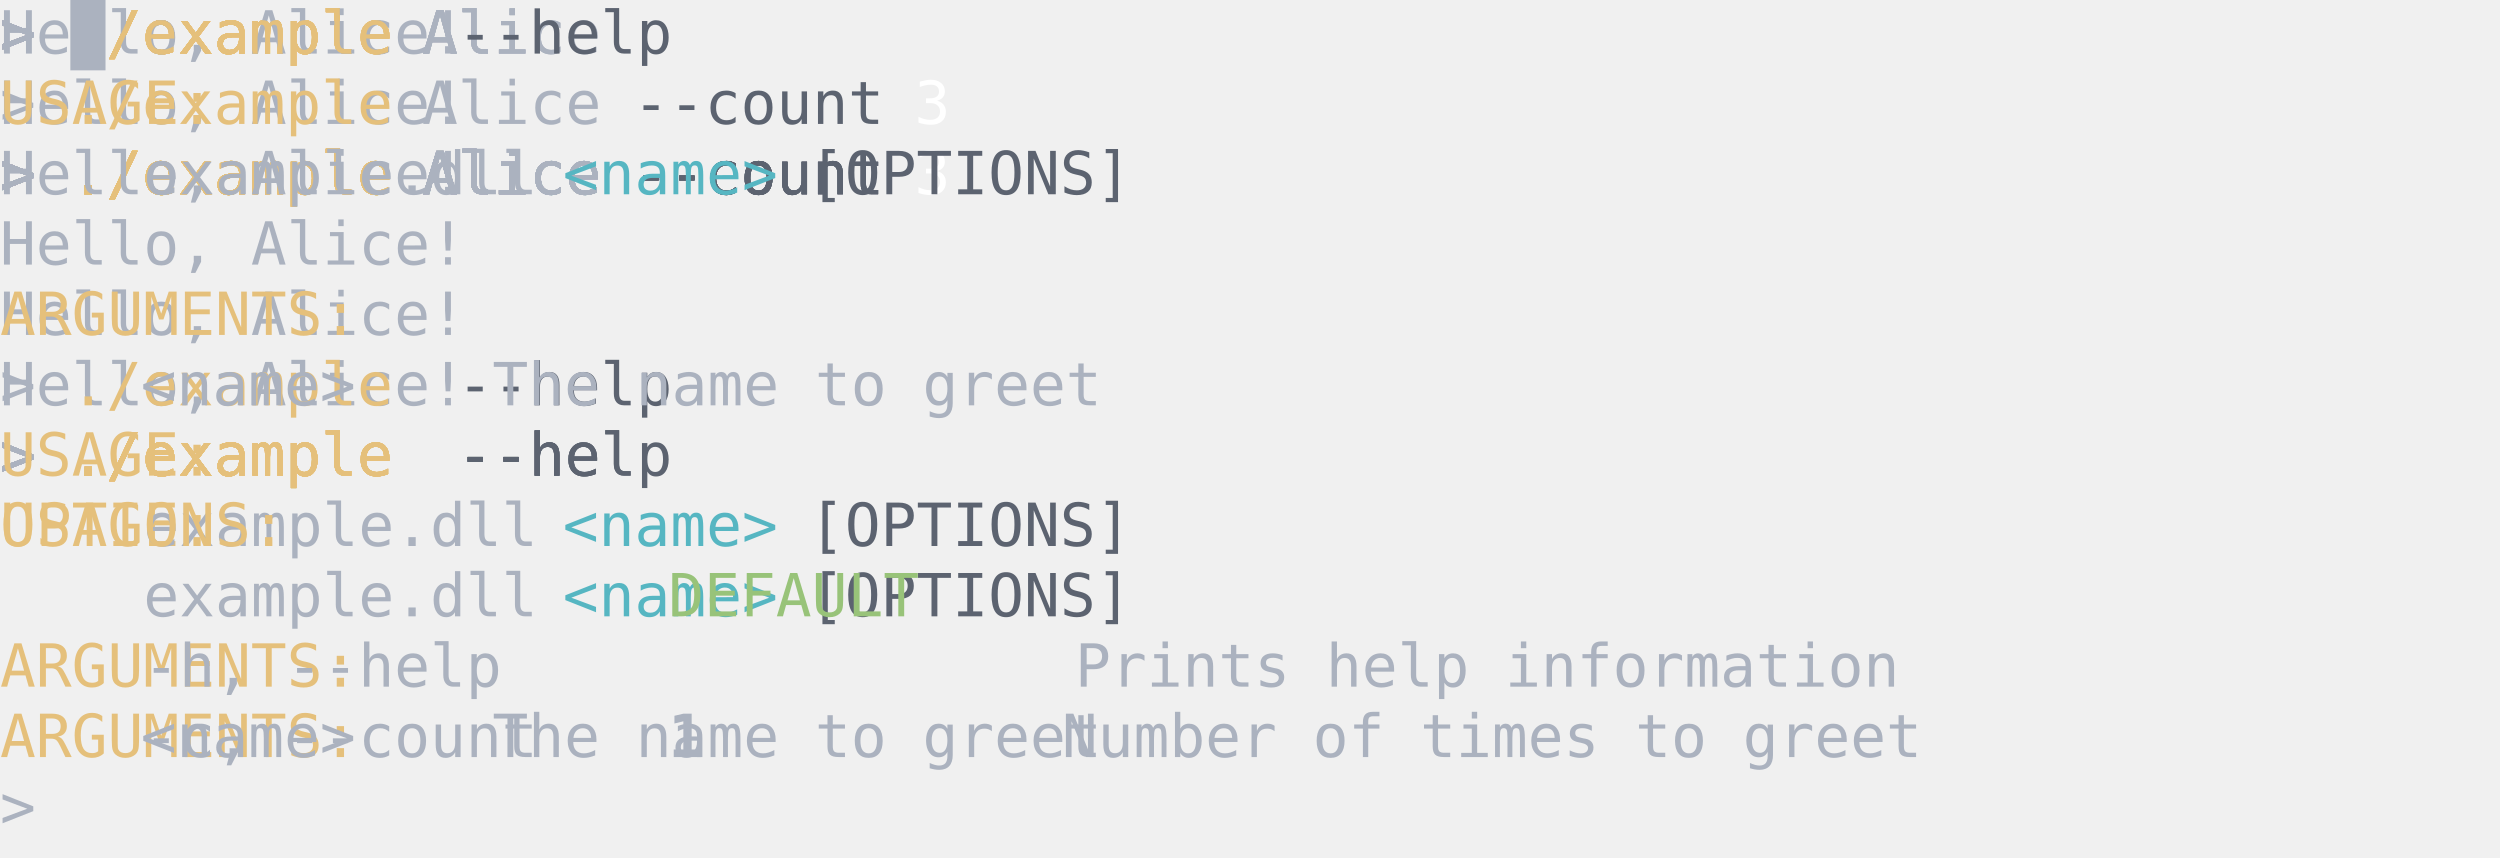
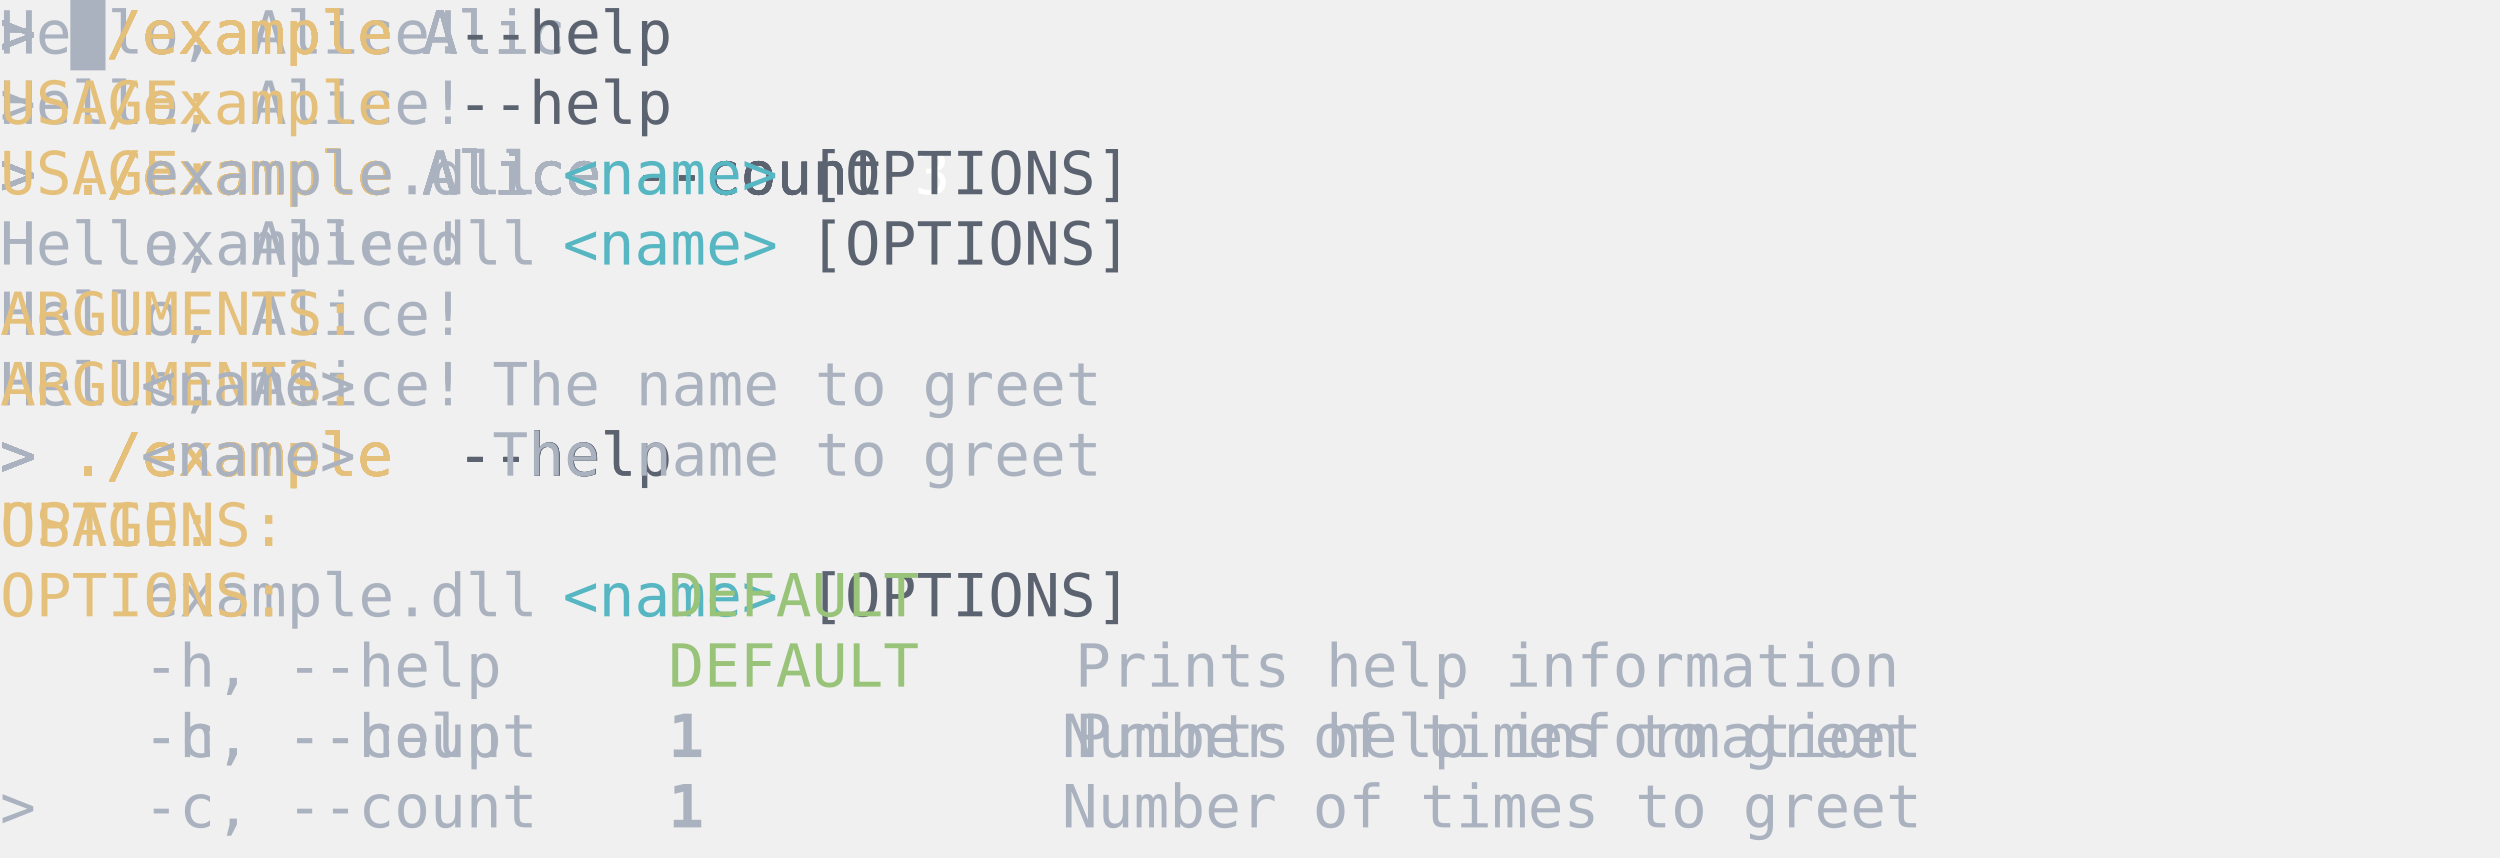
<svg xmlns="http://www.w3.org/2000/svg" viewBox="0 0 924 317">
  <style>text{white-space:pre;font-family:monospace;font-size:22px;letter-spacing:0;word-spacing:0;text-rendering:geometricPrecision;font-variant-ligatures:none}.fg{fill:#abb2bf}.k{fill:#282c34}.r{fill:#e06c75}.g{fill:#98c379}.y{fill:#e5c07b}.b{fill:#61afef}.m{fill:#c678dd}.c{fill:#56b6c2}.w{fill:#abb2bf}.K{fill:#5c6370}.R{fill:#e06c75}.G{fill:#98c379}.Y{fill:#e5c07b}.B{fill:#61afef}.M{fill:#c678dd}.C{fill:#56b6c2}.W{fill:#fff}.bold{font-weight:bold}.italic{font-style:italic}.underline{text-decoration:underline}.cursor-block{fill:#abb2bf}</style>
  <defs>
    <clipPath id="terminal-clip">
      <rect width="924" height="317" />
    </clipPath>
+     <pattern id="shade-light" width="4" height="4" patternUnits="userSpaceOnUse">
+       <rect width="1" height="1" fill="#abb2bf" />
+     </pattern>
+     <pattern id="shade-medium" width="2" height="2" patternUnits="userSpaceOnUse">
+       <rect width="1" height="1" fill="#abb2bf" />
+       <rect x="1" y="1" width="1" height="1" fill="#abb2bf" />
+     </pattern>
+     <pattern id="shade-dark" width="2" height="2" patternUnits="userSpaceOnUse">
+       <rect width="2" height="2" fill="#abb2bf" />
+       <rect x="1" y="1" width="1" height="1" fill="#282c34" />
+     </pattern>
  </defs>
  <g transform="translate(0,0)" clip-path="url(#terminal-clip)">
    <g xml:space="preserve">
      <g>
-         <animate attributeName="visibility" values="visible;hidden;hidden" keyTimes="0.000;0.005;1.000" dur="10.117s" calcMode="discrete" repeatCount="indefinite" />
+         <animate attributeName="visibility" values="visible;hidden;hidden" keyTimes="0.000;0.005;1.000" dur="10.023s" calcMode="discrete" repeatCount="indefinite" />
        <text x="0" y="19.8" textLength="13" class="fg">&gt;</text>
      </g>
      <g>
-         <animate attributeName="visibility" values="hidden;visible;hidden;hidden" keyTimes="0.000;0.005;0.011;1.000" dur="10.117s" calcMode="discrete" repeatCount="indefinite" />
+         <animate attributeName="visibility" values="hidden;visible;hidden;hidden" keyTimes="0.000;0.005;0.011;1.000" dur="10.023s" calcMode="discrete" repeatCount="indefinite" />
        <text x="0" y="19.8" textLength="26" class="R">&gt; </text>
        <text x="26" y="19.8" textLength="13" class="w">.</text>
      </g>
      <g>
-         <animate attributeName="visibility" values="hidden;visible;hidden;hidden" keyTimes="0.000;0.011;0.017;1.000" dur="10.117s" calcMode="discrete" repeatCount="indefinite" />
+         <animate attributeName="visibility" values="hidden;visible;hidden;hidden" keyTimes="0.000;0.011;0.016;1.000" dur="10.023s" calcMode="discrete" repeatCount="indefinite" />
        <text x="0" y="19.8" textLength="26" class="fg">&gt; </text>
        <text x="26" y="19.8" textLength="26" class="Y">./</text>
      </g>
      <g>
-         <animate attributeName="visibility" values="hidden;visible;hidden;hidden" keyTimes="0.000;0.017;0.023;1.000" dur="10.117s" calcMode="discrete" repeatCount="indefinite" />
+         <animate attributeName="visibility" values="hidden;visible;hidden;hidden" keyTimes="0.000;0.016;0.023;1.000" dur="10.023s" calcMode="discrete" repeatCount="indefinite" />
        <text x="0" y="19.8" textLength="26" class="fg">&gt; </text>
        <text x="26" y="19.8" textLength="39" class="Y">./e</text>
      </g>
      <g>
-         <animate attributeName="visibility" values="hidden;visible;hidden;hidden" keyTimes="0.000;0.023;0.030;1.000" dur="10.117s" calcMode="discrete" repeatCount="indefinite" />
+         <animate attributeName="visibility" values="hidden;visible;hidden;hidden" keyTimes="0.000;0.023;0.029;1.000" dur="10.023s" calcMode="discrete" repeatCount="indefinite" />
        <text x="0" y="19.8" textLength="26" class="fg">&gt; </text>
        <text x="26" y="19.8" textLength="52" class="Y">./ex</text>
      </g>
      <g>
-         <animate attributeName="visibility" values="hidden;visible;hidden;hidden" keyTimes="0.000;0.030;0.036;1.000" dur="10.117s" calcMode="discrete" repeatCount="indefinite" />
+         <animate attributeName="visibility" values="hidden;visible;hidden;hidden" keyTimes="0.000;0.029;0.038;1.000" dur="10.023s" calcMode="discrete" repeatCount="indefinite" />
        <text x="0" y="19.8" textLength="26" class="fg">&gt; </text>
        <text x="26" y="19.8" textLength="65" class="Y">./exa</text>
      </g>
      <g>
-         <animate attributeName="visibility" values="hidden;visible;hidden;hidden" keyTimes="0.000;0.036;0.043;1.000" dur="10.117s" calcMode="discrete" repeatCount="indefinite" />
+         <animate attributeName="visibility" values="hidden;visible;hidden;hidden" keyTimes="0.000;0.038;0.043;1.000" dur="10.023s" calcMode="discrete" repeatCount="indefinite" />
        <text x="0" y="19.8" textLength="26" class="fg">&gt; </text>
        <text x="26" y="19.8" textLength="78" class="Y">./exam</text>
      </g>
      <g>
-         <animate attributeName="visibility" values="hidden;visible;hidden;hidden" keyTimes="0.000;0.043;0.050;1.000" dur="10.117s" calcMode="discrete" repeatCount="indefinite" />
+         <animate attributeName="visibility" values="hidden;visible;hidden;hidden" keyTimes="0.000;0.043;0.050;1.000" dur="10.023s" calcMode="discrete" repeatCount="indefinite" />
        <text x="0" y="19.8" textLength="26" class="fg">&gt; </text>
        <text x="26" y="19.8" textLength="91" class="Y">./examp</text>
      </g>
      <g>
-         <animate attributeName="visibility" values="hidden;visible;hidden;hidden" keyTimes="0.000;0.050;0.057;1.000" dur="10.117s" calcMode="discrete" repeatCount="indefinite" />
+         <animate attributeName="visibility" values="hidden;visible;hidden;hidden" keyTimes="0.000;0.050;0.056;1.000" dur="10.023s" calcMode="discrete" repeatCount="indefinite" />
        <text x="0" y="19.8" textLength="26" class="fg">&gt; </text>
        <text x="26" y="19.8" textLength="104" class="Y">./exampl</text>
      </g>
      <g>
-         <animate attributeName="visibility" values="hidden;visible;hidden;hidden" keyTimes="0.000;0.057;0.065;1.000" dur="10.117s" calcMode="discrete" repeatCount="indefinite" />
+         <animate attributeName="visibility" values="hidden;visible;hidden;hidden" keyTimes="0.000;0.056;0.063;1.000" dur="10.023s" calcMode="discrete" repeatCount="indefinite" />
        <text x="0" y="19.8" textLength="26" class="fg">&gt; </text>
        <text x="26" y="19.8" textLength="117" class="Y">./example</text>
      </g>
      <g>
-         <animate attributeName="visibility" values="hidden;visible;hidden;hidden" keyTimes="0.000;0.065;0.071;1.000" dur="10.117s" calcMode="discrete" repeatCount="indefinite" />
-         <text x="0" y="19.8" textLength="26" class="fg">&gt; </text>
-         <text x="26" y="19.8" textLength="130" class="Y">./example </text>
-       </g>
-       <g>
-         <animate attributeName="visibility" values="hidden;visible;hidden;hidden" keyTimes="0.000;0.071;0.079;1.000" dur="10.117s" calcMode="discrete" repeatCount="indefinite" />
+         <animate attributeName="visibility" values="hidden;visible;hidden;hidden" keyTimes="0.000;0.063;0.071;1.000" dur="10.023s" calcMode="discrete" repeatCount="indefinite" />
+         <text x="0" y="19.8" textLength="26" class="fg">&gt; </text>
+         <text x="26" y="19.8" textLength="130" class="Y">./example </text>
+       </g>
+       <g>
+         <animate attributeName="visibility" values="hidden;visible;hidden;hidden" keyTimes="0.000;0.071;0.078;1.000" dur="10.023s" calcMode="discrete" repeatCount="indefinite" />
        <text x="0" y="19.8" textLength="26" class="fg">&gt; </text>
        <text x="26" y="19.8" textLength="130" class="Y">./example </text>
        <text x="156" y="19.8" textLength="13" class="w">A</text>
      </g>
      <g>
-         <animate attributeName="visibility" values="hidden;visible;hidden;hidden" keyTimes="0.000;0.079;0.085;1.000" dur="10.117s" calcMode="discrete" repeatCount="indefinite" />
+         <animate attributeName="visibility" values="hidden;visible;hidden;hidden" keyTimes="0.000;0.078;0.085;1.000" dur="10.023s" calcMode="discrete" repeatCount="indefinite" />
        <text x="0" y="19.8" textLength="26" class="fg">&gt; </text>
        <text x="26" y="19.8" textLength="130" class="Y">./example </text>
        <text x="156" y="19.8" textLength="26" class="w">Al</text>
      </g>
      <g>
-         <animate attributeName="visibility" values="hidden;visible;hidden;hidden" keyTimes="0.000;0.085;0.091;1.000" dur="10.117s" calcMode="discrete" repeatCount="indefinite" />
+         <animate attributeName="visibility" values="hidden;visible;hidden;hidden" keyTimes="0.000;0.085;0.091;1.000" dur="10.023s" calcMode="discrete" repeatCount="indefinite" />
        <text x="0" y="19.8" textLength="26" class="fg">&gt; </text>
        <text x="26" y="19.8" textLength="130" class="Y">./example </text>
        <text x="156" y="19.8" textLength="39" class="w">Ali</text>
      </g>
      <g>
-         <animate attributeName="visibility" values="hidden;visible;hidden;hidden" keyTimes="0.000;0.091;0.098;1.000" dur="10.117s" calcMode="discrete" repeatCount="indefinite" />
+         <animate attributeName="visibility" values="hidden;visible;hidden;hidden" keyTimes="0.000;0.091;0.098;1.000" dur="10.023s" calcMode="discrete" repeatCount="indefinite" />
        <text x="0" y="19.8" textLength="26" class="fg">&gt; </text>
        <text x="26" y="19.8" textLength="130" class="Y">./example </text>
        <text x="156" y="19.8" textLength="52" class="w">Alic</text>
      </g>
      <g>
-         <animate attributeName="visibility" values="hidden;visible;hidden;hidden" keyTimes="0.000;0.098;0.739;1.000" dur="10.117s" calcMode="discrete" repeatCount="indefinite" />
+         <animate attributeName="visibility" values="hidden;visible;hidden;hidden" keyTimes="0.000;0.098;0.718;1.000" dur="10.023s" calcMode="discrete" repeatCount="indefinite" />
        <text x="0" y="19.8" textLength="26" class="fg">&gt; </text>
        <text x="26" y="19.8" textLength="130" class="Y">./example </text>
        <text x="156" y="19.8" textLength="65" class="w">Alice</text>
      </g>
      <g>
-         <animate attributeName="visibility" values="hidden;visible;hidden;hidden" keyTimes="0.000;0.739;0.744;1.000" dur="10.117s" calcMode="discrete" repeatCount="indefinite" />
+         <animate attributeName="visibility" values="hidden;visible;hidden;hidden" keyTimes="0.000;0.718;0.720;1.000" dur="10.023s" calcMode="discrete" repeatCount="indefinite" />
        <text x="0" y="19.8" textLength="169" class="fg">Hello, Alice!</text>
      </g>
      <g>
-         <animate attributeName="visibility" values="hidden;visible;visible" keyTimes="0.000;0.744;1.000" dur="10.117s" calcMode="discrete" repeatCount="indefinite" />
+         <animate attributeName="visibility" values="hidden;visible;visible" keyTimes="0.000;0.720;1.000" dur="10.023s" calcMode="discrete" repeatCount="indefinite" />
        <text x="0" y="19.8" textLength="26" class="fg">&gt; </text>
        <text x="26" y="19.8" textLength="143" class="Y">./example  </text>
        <text x="169" y="19.8" textLength="78" class="K">--help</text>
      </g>
      <g>
-         <animate attributeName="visibility" values="hidden;visible;hidden;hidden" keyTimes="0.000;0.157;0.739;1.000" dur="10.117s" calcMode="discrete" repeatCount="indefinite" />
+         <animate attributeName="visibility" values="hidden;visible;hidden;hidden" keyTimes="0.000;0.157;0.718;1.000" dur="10.023s" calcMode="discrete" repeatCount="indefinite" />
        <text x="0" y="45.8" textLength="169" class="fg">Hello, Alice!</text>
      </g>
      <g>
-         <animate attributeName="visibility" values="hidden;visible;hidden;hidden" keyTimes="0.000;0.739;0.744;1.000" dur="10.117s" calcMode="discrete" repeatCount="indefinite" />
+         <animate attributeName="visibility" values="hidden;visible;hidden;hidden" keyTimes="0.000;0.718;0.720;1.000" dur="10.023s" calcMode="discrete" repeatCount="indefinite" />
        <text x="0" y="45.8" textLength="26" class="fg">&gt; </text>
-         <text x="26" y="45.8" textLength="130" class="Y">./example </text>
-         <text x="156" y="45.8" textLength="78" class="w">Alice </text>
-         <text x="234" y="45.8" textLength="104" class="K">--count </text>
-         <text x="338" y="45.8" textLength="13" class="W">3</text>
-       </g>
-       <g>
-         <animate attributeName="visibility" values="hidden;visible;visible" keyTimes="0.000;0.744;1.000" dur="10.117s" calcMode="discrete" repeatCount="indefinite" />
+         <text x="26" y="45.8" textLength="143" class="Y">./example  </text>
+         <text x="169" y="45.8" textLength="78" class="K">--help</text>
+       </g>
+       <g>
+         <animate attributeName="visibility" values="hidden;visible;visible" keyTimes="0.000;0.720;1.000" dur="10.023s" calcMode="discrete" repeatCount="indefinite" />
        <text x="0" y="45.8" textLength="78" class="Y">USAGE:</text>
      </g>
      <g>
-         <animate attributeName="visibility" values="hidden;visible;hidden;hidden" keyTimes="0.000;0.159;0.245;1.000" dur="10.117s" calcMode="discrete" repeatCount="indefinite" />
+         <animate attributeName="visibility" values="hidden;visible;hidden;hidden" keyTimes="0.000;0.159;0.246;1.000" dur="10.023s" calcMode="discrete" repeatCount="indefinite" />
        <text x="0" y="71.8" textLength="13" class="fg">&gt;</text>
      </g>
      <g>
-         <animate attributeName="visibility" values="hidden;visible;hidden;hidden" keyTimes="0.000;0.245;0.252;1.000" dur="10.117s" calcMode="discrete" repeatCount="indefinite" />
+         <animate attributeName="visibility" values="hidden;visible;hidden;hidden" keyTimes="0.000;0.246;0.254;1.000" dur="10.023s" calcMode="discrete" repeatCount="indefinite" />
        <text x="0" y="71.8" textLength="26" class="R">&gt; </text>
        <text x="26" y="71.8" textLength="13" class="w">.</text>
      </g>
      <g>
-         <animate attributeName="visibility" values="hidden;visible;hidden;hidden" keyTimes="0.000;0.252;0.257;1.000" dur="10.117s" calcMode="discrete" repeatCount="indefinite" />
+         <animate attributeName="visibility" values="hidden;visible;hidden;hidden" keyTimes="0.000;0.254;0.261;1.000" dur="10.023s" calcMode="discrete" repeatCount="indefinite" />
        <text x="0" y="71.8" textLength="26" class="fg">&gt; </text>
        <text x="26" y="71.8" textLength="26" class="Y">./</text>
      </g>
      <g>
-         <animate attributeName="visibility" values="hidden;visible;hidden;hidden" keyTimes="0.000;0.257;0.264;1.000" dur="10.117s" calcMode="discrete" repeatCount="indefinite" />
+         <animate attributeName="visibility" values="hidden;visible;hidden;hidden" keyTimes="0.000;0.261;0.266;1.000" dur="10.023s" calcMode="discrete" repeatCount="indefinite" />
        <text x="0" y="71.8" textLength="26" class="fg">&gt; </text>
        <text x="26" y="71.8" textLength="39" class="Y">./e</text>
      </g>
      <g>
-         <animate attributeName="visibility" values="hidden;visible;hidden;hidden" keyTimes="0.000;0.264;0.272;1.000" dur="10.117s" calcMode="discrete" repeatCount="indefinite" />
+         <animate attributeName="visibility" values="hidden;visible;hidden;hidden" keyTimes="0.000;0.266;0.273;1.000" dur="10.023s" calcMode="discrete" repeatCount="indefinite" />
        <text x="0" y="71.8" textLength="26" class="fg">&gt; </text>
        <text x="26" y="71.8" textLength="52" class="Y">./ex</text>
      </g>
      <g>
-         <animate attributeName="visibility" values="hidden;visible;hidden;hidden" keyTimes="0.000;0.272;0.277;1.000" dur="10.117s" calcMode="discrete" repeatCount="indefinite" />
+         <animate attributeName="visibility" values="hidden;visible;hidden;hidden" keyTimes="0.000;0.273;0.280;1.000" dur="10.023s" calcMode="discrete" repeatCount="indefinite" />
        <text x="0" y="71.8" textLength="26" class="fg">&gt; </text>
        <text x="26" y="71.8" textLength="65" class="Y">./exa</text>
      </g>
      <g>
-         <animate attributeName="visibility" values="hidden;visible;hidden;hidden" keyTimes="0.000;0.277;0.283;1.000" dur="10.117s" calcMode="discrete" repeatCount="indefinite" />
+         <animate attributeName="visibility" values="hidden;visible;hidden;hidden" keyTimes="0.000;0.280;0.286;1.000" dur="10.023s" calcMode="discrete" repeatCount="indefinite" />
        <text x="0" y="71.8" textLength="26" class="fg">&gt; </text>
        <text x="26" y="71.8" textLength="78" class="Y">./exam</text>
      </g>
      <g>
-         <animate attributeName="visibility" values="hidden;visible;hidden;hidden" keyTimes="0.000;0.283;0.291;1.000" dur="10.117s" calcMode="discrete" repeatCount="indefinite" />
+         <animate attributeName="visibility" values="hidden;visible;hidden;hidden" keyTimes="0.000;0.286;0.291;1.000" dur="10.023s" calcMode="discrete" repeatCount="indefinite" />
        <text x="0" y="71.8" textLength="26" class="fg">&gt; </text>
        <text x="26" y="71.8" textLength="91" class="Y">./examp</text>
      </g>
      <g>
-         <animate attributeName="visibility" values="hidden;visible;hidden;hidden" keyTimes="0.000;0.291;0.297;1.000" dur="10.117s" calcMode="discrete" repeatCount="indefinite" />
+         <animate attributeName="visibility" values="hidden;visible;hidden;hidden" keyTimes="0.000;0.291;0.298;1.000" dur="10.023s" calcMode="discrete" repeatCount="indefinite" />
        <text x="0" y="71.8" textLength="26" class="fg">&gt; </text>
        <text x="26" y="71.8" textLength="104" class="Y">./exampl</text>
      </g>
      <g>
-         <animate attributeName="visibility" values="hidden;visible;hidden;hidden" keyTimes="0.000;0.297;0.303;1.000" dur="10.117s" calcMode="discrete" repeatCount="indefinite" />
+         <animate attributeName="visibility" values="hidden;visible;hidden;hidden" keyTimes="0.000;0.298;0.305;1.000" dur="10.023s" calcMode="discrete" repeatCount="indefinite" />
        <text x="0" y="71.8" textLength="26" class="fg">&gt; </text>
        <text x="26" y="71.8" textLength="117" class="Y">./example</text>
      </g>
      <g>
-         <animate attributeName="visibility" values="hidden;visible;hidden;hidden" keyTimes="0.000;0.303;0.310;1.000" dur="10.117s" calcMode="discrete" repeatCount="indefinite" />
-         <text x="0" y="71.8" textLength="26" class="fg">&gt; </text>
-         <text x="26" y="71.8" textLength="130" class="Y">./example </text>
-       </g>
-       <g>
-         <animate attributeName="visibility" values="hidden;visible;hidden;hidden" keyTimes="0.000;0.310;0.317;1.000" dur="10.117s" calcMode="discrete" repeatCount="indefinite" />
+         <animate attributeName="visibility" values="hidden;visible;hidden;hidden" keyTimes="0.000;0.305;0.312;1.000" dur="10.023s" calcMode="discrete" repeatCount="indefinite" />
+         <text x="0" y="71.8" textLength="26" class="fg">&gt; </text>
+         <text x="26" y="71.8" textLength="130" class="Y">./example </text>
+       </g>
+       <g>
+         <animate attributeName="visibility" values="hidden;visible;hidden;hidden" keyTimes="0.000;0.312;0.319;1.000" dur="10.023s" calcMode="discrete" repeatCount="indefinite" />
        <text x="0" y="71.8" textLength="26" class="fg">&gt; </text>
        <text x="26" y="71.8" textLength="130" class="Y">./example </text>
        <text x="156" y="71.8" textLength="13" class="w">A</text>
      </g>
      <g>
-         <animate attributeName="visibility" values="hidden;visible;hidden;hidden" keyTimes="0.000;0.317;0.324;1.000" dur="10.117s" calcMode="discrete" repeatCount="indefinite" />
+         <animate attributeName="visibility" values="hidden;visible;hidden;hidden" keyTimes="0.000;0.319;0.325;1.000" dur="10.023s" calcMode="discrete" repeatCount="indefinite" />
        <text x="0" y="71.8" textLength="26" class="fg">&gt; </text>
        <text x="26" y="71.8" textLength="130" class="Y">./example </text>
        <text x="156" y="71.8" textLength="26" class="w">Al</text>
      </g>
      <g>
-         <animate attributeName="visibility" values="hidden;visible;hidden;hidden" keyTimes="0.000;0.324;0.330;1.000" dur="10.117s" calcMode="discrete" repeatCount="indefinite" />
+         <animate attributeName="visibility" values="hidden;visible;hidden;hidden" keyTimes="0.000;0.325;0.332;1.000" dur="10.023s" calcMode="discrete" repeatCount="indefinite" />
        <text x="0" y="71.8" textLength="26" class="fg">&gt; </text>
        <text x="26" y="71.8" textLength="130" class="Y">./example </text>
        <text x="156" y="71.8" textLength="39" class="w">Ali</text>
      </g>
      <g>
-         <animate attributeName="visibility" values="hidden;visible;hidden;hidden" keyTimes="0.000;0.330;0.338;1.000" dur="10.117s" calcMode="discrete" repeatCount="indefinite" />
+         <animate attributeName="visibility" values="hidden;visible;hidden;hidden" keyTimes="0.000;0.332;0.339;1.000" dur="10.023s" calcMode="discrete" repeatCount="indefinite" />
        <text x="0" y="71.8" textLength="26" class="fg">&gt; </text>
        <text x="26" y="71.8" textLength="130" class="Y">./example </text>
        <text x="156" y="71.8" textLength="52" class="w">Alic</text>
      </g>
      <g>
-         <animate attributeName="visibility" values="hidden;visible;hidden;hidden" keyTimes="0.000;0.338;0.344;1.000" dur="10.117s" calcMode="discrete" repeatCount="indefinite" />
+         <animate attributeName="visibility" values="hidden;visible;hidden;hidden" keyTimes="0.000;0.339;0.346;1.000" dur="10.023s" calcMode="discrete" repeatCount="indefinite" />
        <text x="0" y="71.8" textLength="26" class="fg">&gt; </text>
        <text x="26" y="71.8" textLength="130" class="Y">./example </text>
        <text x="156" y="71.8" textLength="65" class="w">Alice</text>
      </g>
      <g>
-         <animate attributeName="visibility" values="hidden;visible;hidden;hidden" keyTimes="0.000;0.344;0.351;1.000" dur="10.117s" calcMode="discrete" repeatCount="indefinite" />
-         <text x="0" y="71.8" textLength="26" class="fg">&gt; </text>
-         <text x="26" y="71.8" textLength="130" class="Y">./example </text>
-         <text x="156" y="71.8" textLength="78" class="w">Alice </text>
-       </g>
-       <g>
-         <animate attributeName="visibility" values="hidden;visible;hidden;hidden" keyTimes="0.000;0.351;0.358;1.000" dur="10.117s" calcMode="discrete" repeatCount="indefinite" />
+         <animate attributeName="visibility" values="hidden;visible;hidden;hidden" keyTimes="0.000;0.346;0.352;1.000" dur="10.023s" calcMode="discrete" repeatCount="indefinite" />
+         <text x="0" y="71.8" textLength="26" class="fg">&gt; </text>
+         <text x="26" y="71.8" textLength="130" class="Y">./example </text>
+         <text x="156" y="71.8" textLength="78" class="w">Alice </text>
+       </g>
+       <g>
+         <animate attributeName="visibility" values="hidden;visible;hidden;hidden" keyTimes="0.000;0.352;0.358;1.000" dur="10.023s" calcMode="discrete" repeatCount="indefinite" />
        <text x="0" y="71.8" textLength="26" class="fg">&gt; </text>
        <text x="26" y="71.8" textLength="130" class="Y">./example </text>
        <text x="156" y="71.8" textLength="91" class="w">Alice -</text>
      </g>
      <g>
-         <animate attributeName="visibility" values="hidden;visible;hidden;hidden" keyTimes="0.000;0.358;0.365;1.000" dur="10.117s" calcMode="discrete" repeatCount="indefinite" />
+         <animate attributeName="visibility" values="hidden;visible;hidden;hidden" keyTimes="0.000;0.358;0.365;1.000" dur="10.023s" calcMode="discrete" repeatCount="indefinite" />
        <text x="0" y="71.8" textLength="26" class="fg">&gt; </text>
        <text x="26" y="71.8" textLength="130" class="Y">./example </text>
        <text x="156" y="71.8" textLength="78" class="w">Alice </text>
        <text x="234" y="71.8" textLength="26" class="K">--</text>
      </g>
      <g>
-         <animate attributeName="visibility" values="hidden;visible;hidden;hidden" keyTimes="0.000;0.365;0.371;1.000" dur="10.117s" calcMode="discrete" repeatCount="indefinite" />
+         <animate attributeName="visibility" values="hidden;visible;hidden;hidden" keyTimes="0.000;0.365;0.372;1.000" dur="10.023s" calcMode="discrete" repeatCount="indefinite" />
        <text x="0" y="71.8" textLength="26" class="fg">&gt; </text>
        <text x="26" y="71.8" textLength="130" class="Y">./example </text>
        <text x="156" y="71.8" textLength="78" class="w">Alice </text>
        <text x="234" y="71.8" textLength="39" class="K">--c</text>
      </g>
      <g>
-         <animate attributeName="visibility" values="hidden;visible;hidden;hidden" keyTimes="0.000;0.371;0.378;1.000" dur="10.117s" calcMode="discrete" repeatCount="indefinite" />
+         <animate attributeName="visibility" values="hidden;visible;hidden;hidden" keyTimes="0.000;0.372;0.378;1.000" dur="10.023s" calcMode="discrete" repeatCount="indefinite" />
        <text x="0" y="71.8" textLength="26" class="fg">&gt; </text>
        <text x="26" y="71.8" textLength="130" class="Y">./example </text>
        <text x="156" y="71.8" textLength="78" class="w">Alice </text>
        <text x="234" y="71.8" textLength="52" class="K">--co</text>
      </g>
      <g>
-         <animate attributeName="visibility" values="hidden;visible;hidden;hidden" keyTimes="0.000;0.378;0.385;1.000" dur="10.117s" calcMode="discrete" repeatCount="indefinite" />
+         <animate attributeName="visibility" values="hidden;visible;hidden;hidden" keyTimes="0.000;0.378;0.384;1.000" dur="10.023s" calcMode="discrete" repeatCount="indefinite" />
        <text x="0" y="71.8" textLength="26" class="fg">&gt; </text>
        <text x="26" y="71.8" textLength="130" class="Y">./example </text>
        <text x="156" y="71.8" textLength="78" class="w">Alice </text>
        <text x="234" y="71.8" textLength="65" class="K">--cou</text>
      </g>
      <g>
-         <animate attributeName="visibility" values="hidden;visible;hidden;hidden" keyTimes="0.000;0.385;0.391;1.000" dur="10.117s" calcMode="discrete" repeatCount="indefinite" />
+         <animate attributeName="visibility" values="hidden;visible;hidden;hidden" keyTimes="0.000;0.384;0.392;1.000" dur="10.023s" calcMode="discrete" repeatCount="indefinite" />
        <text x="0" y="71.8" textLength="26" class="fg">&gt; </text>
        <text x="26" y="71.8" textLength="130" class="Y">./example </text>
        <text x="156" y="71.8" textLength="78" class="w">Alice </text>
        <text x="234" y="71.8" textLength="78" class="K">--coun</text>
      </g>
      <g>
-         <animate attributeName="visibility" values="hidden;visible;hidden;hidden" keyTimes="0.000;0.391;0.397;1.000" dur="10.117s" calcMode="discrete" repeatCount="indefinite" />
+         <animate attributeName="visibility" values="hidden;visible;hidden;hidden" keyTimes="0.000;0.392;0.398;1.000" dur="10.023s" calcMode="discrete" repeatCount="indefinite" />
        <text x="0" y="71.8" textLength="26" class="fg">&gt; </text>
        <text x="26" y="71.8" textLength="130" class="Y">./example </text>
        <text x="156" y="71.8" textLength="78" class="w">Alice </text>
        <text x="234" y="71.8" textLength="91" class="K">--count</text>
      </g>
      <g>
-         <animate attributeName="visibility" values="hidden;visible;hidden;hidden" keyTimes="0.000;0.397;0.403;1.000" dur="10.117s" calcMode="discrete" repeatCount="indefinite" />
+         <animate attributeName="visibility" values="hidden;visible;hidden;hidden" keyTimes="0.000;0.398;0.406;1.000" dur="10.023s" calcMode="discrete" repeatCount="indefinite" />
        <text x="0" y="71.8" textLength="26" class="fg">&gt; </text>
        <text x="26" y="71.8" textLength="130" class="Y">./example </text>
        <text x="156" y="71.8" textLength="78" class="w">Alice </text>
        <text x="234" y="71.8" textLength="104" class="K">--count </text>
      </g>
      <g>
-         <animate attributeName="visibility" values="hidden;visible;hidden;hidden" keyTimes="0.000;0.403;0.739;1.000" dur="10.117s" calcMode="discrete" repeatCount="indefinite" />
+         <animate attributeName="visibility" values="hidden;visible;hidden;hidden" keyTimes="0.000;0.406;0.718;1.000" dur="10.023s" calcMode="discrete" repeatCount="indefinite" />
        <text x="0" y="71.8" textLength="26" class="fg">&gt; </text>
        <text x="26" y="71.8" textLength="130" class="Y">./example </text>
        <text x="156" y="71.8" textLength="78" class="w">Alice </text>
        <text x="234" y="71.8" textLength="104" class="K">--count </text>
        <text x="338" y="71.8" textLength="13" class="W">3</text>
      </g>
      <g>
-         <animate attributeName="visibility" values="hidden;visible;hidden;hidden" keyTimes="0.000;0.739;0.744;1.000" dur="10.117s" calcMode="discrete" repeatCount="indefinite" />
-         <text x="0" y="71.8" textLength="169" class="fg">Hello, Alice!</text>
-       </g>
-       <g>
-         <animate attributeName="visibility" values="hidden;visible;visible" keyTimes="0.000;0.744;1.000" dur="10.117s" calcMode="discrete" repeatCount="indefinite" />
+         <animate attributeName="visibility" values="hidden;visible;hidden;hidden" keyTimes="0.000;0.718;0.720;1.000" dur="10.023s" calcMode="discrete" repeatCount="indefinite" />
+         <text x="0" y="71.8" textLength="78" class="Y">USAGE:</text>
+       </g>
+       <g>
+         <animate attributeName="visibility" values="hidden;visible;visible" keyTimes="0.000;0.720;1.000" dur="10.023s" calcMode="discrete" repeatCount="indefinite" />
        <text x="0" y="71.8" textLength="208" class="fg">    example.dll </text>
        <text x="208" y="71.8" textLength="91" class="C">&lt;name&gt; </text>
        <text x="299" y="71.8" textLength="117" class="K">[OPTIONS]</text>
      </g>
      <g>
-         <animate attributeName="visibility" values="hidden;visible;hidden;hidden" keyTimes="0.000;0.461;0.744;1.000" dur="10.117s" calcMode="discrete" repeatCount="indefinite" />
+         <animate attributeName="visibility" values="hidden;visible;hidden;hidden" keyTimes="0.000;0.462;0.718;1.000" dur="10.023s" calcMode="discrete" repeatCount="indefinite" />
        <text x="0" y="97.8" textLength="169" class="fg">Hello, Alice!</text>
      </g>
      <g>
-         <animate attributeName="visibility" values="hidden;visible;hidden;hidden" keyTimes="0.000;0.461;0.744;1.000" dur="10.117s" calcMode="discrete" repeatCount="indefinite" />
+         <animate attributeName="visibility" values="hidden;visible;hidden;hidden" keyTimes="0.000;0.718;0.720;1.000" dur="10.023s" calcMode="discrete" repeatCount="indefinite" />
+         <text x="0" y="97.8" textLength="208" class="fg">    example.dll </text>
+         <text x="208" y="97.8" textLength="91" class="C">&lt;name&gt; </text>
+         <text x="299" y="97.8" textLength="117" class="K">[OPTIONS]</text>
+       </g>
+       <g>
+         <animate attributeName="visibility" values="hidden;visible;hidden;hidden" keyTimes="0.000;0.464;0.718;1.000" dur="10.023s" calcMode="discrete" repeatCount="indefinite" />
        <text x="0" y="123.8" textLength="169" class="fg">Hello, Alice!</text>
      </g>
      <g>
-         <animate attributeName="visibility" values="hidden;visible;visible" keyTimes="0.000;0.744;1.000" dur="10.117s" calcMode="discrete" repeatCount="indefinite" />
+         <animate attributeName="visibility" values="hidden;visible;visible" keyTimes="0.000;0.720;1.000" dur="10.023s" calcMode="discrete" repeatCount="indefinite" />
        <text x="0" y="123.8" textLength="130" class="Y">ARGUMENTS:</text>
      </g>
      <g>
-         <animate attributeName="visibility" values="hidden;visible;hidden;hidden" keyTimes="0.000;0.461;0.739;1.000" dur="10.117s" calcMode="discrete" repeatCount="indefinite" />
+         <animate attributeName="visibility" values="hidden;visible;hidden;hidden" keyTimes="0.000;0.464;0.718;1.000" dur="10.023s" calcMode="discrete" repeatCount="indefinite" />
        <text x="0" y="149.8" textLength="169" class="fg">Hello, Alice!</text>
      </g>
      <g>
-         <animate attributeName="visibility" values="hidden;visible;hidden;hidden" keyTimes="0.000;0.739;0.744;1.000" dur="10.117s" calcMode="discrete" repeatCount="indefinite" />
-         <text x="0" y="149.8" textLength="26" class="fg">&gt; </text>
-         <text x="26" y="149.8" textLength="143" class="Y">./example  </text>
-         <text x="169" y="149.8" textLength="78" class="K">--help</text>
-       </g>
-       <g>
-         <animate attributeName="visibility" values="hidden;visible;visible" keyTimes="0.000;0.744;1.000" dur="10.117s" calcMode="discrete" repeatCount="indefinite" />
+         <animate attributeName="visibility" values="hidden;visible;hidden;hidden" keyTimes="0.000;0.718;0.720;1.000" dur="10.023s" calcMode="discrete" repeatCount="indefinite" />
+         <text x="0" y="149.8" textLength="130" class="Y">ARGUMENTS:</text>
+       </g>
+       <g>
+         <animate attributeName="visibility" values="hidden;visible;visible" keyTimes="0.000;0.720;1.000" dur="10.023s" calcMode="discrete" repeatCount="indefinite" />
        <text x="0" y="149.8" textLength="52" class="fg">    </text>
        <text x="52" y="149.8" textLength="130" class="w">&lt;name&gt;    </text>
        <text x="182" y="149.8" textLength="221" class="fg">The name to greet</text>
      </g>
      <g>
-         <animate attributeName="visibility" values="hidden;visible;hidden;hidden" keyTimes="0.000;0.461;0.551;1.000" dur="10.117s" calcMode="discrete" repeatCount="indefinite" />
+         <animate attributeName="visibility" values="hidden;visible;hidden;hidden" keyTimes="0.000;0.464;0.552;1.000" dur="10.023s" calcMode="discrete" repeatCount="indefinite" />
        <text x="0" y="175.8" textLength="13" class="fg">&gt;</text>
      </g>
      <g>
-         <animate attributeName="visibility" values="hidden;visible;hidden;hidden" keyTimes="0.000;0.551;0.557;1.000" dur="10.117s" calcMode="discrete" repeatCount="indefinite" />
+         <animate attributeName="visibility" values="hidden;visible;hidden;hidden" keyTimes="0.000;0.552;0.558;1.000" dur="10.023s" calcMode="discrete" repeatCount="indefinite" />
        <text x="0" y="175.8" textLength="26" class="R">&gt; </text>
        <text x="26" y="175.8" textLength="13" class="w">.</text>
      </g>
      <g>
-         <animate attributeName="visibility" values="hidden;visible;hidden;hidden" keyTimes="0.000;0.557;0.564;1.000" dur="10.117s" calcMode="discrete" repeatCount="indefinite" />
+         <animate attributeName="visibility" values="hidden;visible;hidden;hidden" keyTimes="0.000;0.558;0.566;1.000" dur="10.023s" calcMode="discrete" repeatCount="indefinite" />
        <text x="0" y="175.8" textLength="26" class="fg">&gt; </text>
        <text x="26" y="175.8" textLength="26" class="Y">./</text>
      </g>
      <g>
-         <animate attributeName="visibility" values="hidden;visible;hidden;hidden" keyTimes="0.000;0.564;0.569;1.000" dur="10.117s" calcMode="discrete" repeatCount="indefinite" />
+         <animate attributeName="visibility" values="hidden;visible;hidden;hidden" keyTimes="0.000;0.566;0.572;1.000" dur="10.023s" calcMode="discrete" repeatCount="indefinite" />
        <text x="0" y="175.8" textLength="26" class="fg">&gt; </text>
        <text x="26" y="175.8" textLength="39" class="Y">./e</text>
      </g>
      <g>
-         <animate attributeName="visibility" values="hidden;visible;hidden;hidden" keyTimes="0.000;0.569;0.578;1.000" dur="10.117s" calcMode="discrete" repeatCount="indefinite" />
+         <animate attributeName="visibility" values="hidden;visible;hidden;hidden" keyTimes="0.000;0.572;0.579;1.000" dur="10.023s" calcMode="discrete" repeatCount="indefinite" />
        <text x="0" y="175.8" textLength="26" class="fg">&gt; </text>
        <text x="26" y="175.8" textLength="52" class="Y">./ex</text>
      </g>
      <g>
-         <animate attributeName="visibility" values="hidden;visible;hidden;hidden" keyTimes="0.000;0.578;0.582;1.000" dur="10.117s" calcMode="discrete" repeatCount="indefinite" />
+         <animate attributeName="visibility" values="hidden;visible;hidden;hidden" keyTimes="0.000;0.579;0.584;1.000" dur="10.023s" calcMode="discrete" repeatCount="indefinite" />
        <text x="0" y="175.8" textLength="26" class="fg">&gt; </text>
        <text x="26" y="175.8" textLength="65" class="Y">./exa</text>
      </g>
      <g>
-         <animate attributeName="visibility" values="hidden;visible;hidden;hidden" keyTimes="0.000;0.582;0.591;1.000" dur="10.117s" calcMode="discrete" repeatCount="indefinite" />
+         <animate attributeName="visibility" values="hidden;visible;hidden;hidden" keyTimes="0.000;0.584;0.591;1.000" dur="10.023s" calcMode="discrete" repeatCount="indefinite" />
        <text x="0" y="175.8" textLength="26" class="fg">&gt; </text>
        <text x="26" y="175.8" textLength="78" class="Y">./exam</text>
      </g>
      <g>
-         <animate attributeName="visibility" values="hidden;visible;hidden;hidden" keyTimes="0.000;0.591;0.597;1.000" dur="10.117s" calcMode="discrete" repeatCount="indefinite" />
+         <animate attributeName="visibility" values="hidden;visible;hidden;hidden" keyTimes="0.000;0.591;0.598;1.000" dur="10.023s" calcMode="discrete" repeatCount="indefinite" />
        <text x="0" y="175.8" textLength="26" class="fg">&gt; </text>
        <text x="26" y="175.8" textLength="91" class="Y">./examp</text>
      </g>
      <g>
-         <animate attributeName="visibility" values="hidden;visible;hidden;hidden" keyTimes="0.000;0.597;0.607;1.000" dur="10.117s" calcMode="discrete" repeatCount="indefinite" />
+         <animate attributeName="visibility" values="hidden;visible;hidden;hidden" keyTimes="0.000;0.598;0.603;1.000" dur="10.023s" calcMode="discrete" repeatCount="indefinite" />
        <text x="0" y="175.8" textLength="26" class="fg">&gt; </text>
        <text x="26" y="175.8" textLength="104" class="Y">./exampl</text>
      </g>
      <g>
-         <animate attributeName="visibility" values="hidden;visible;hidden;hidden" keyTimes="0.000;0.607;0.611;1.000" dur="10.117s" calcMode="discrete" repeatCount="indefinite" />
+         <animate attributeName="visibility" values="hidden;visible;hidden;hidden" keyTimes="0.000;0.603;0.610;1.000" dur="10.023s" calcMode="discrete" repeatCount="indefinite" />
        <text x="0" y="175.8" textLength="26" class="fg">&gt; </text>
        <text x="26" y="175.8" textLength="117" class="Y">./example</text>
      </g>
      <g>
-         <animate attributeName="visibility" values="hidden;visible;hidden;hidden" keyTimes="0.000;0.611;0.617;1.000" dur="10.117s" calcMode="discrete" repeatCount="indefinite" />
+         <animate attributeName="visibility" values="hidden;visible;hidden;hidden" keyTimes="0.000;0.610;0.617;1.000" dur="10.023s" calcMode="discrete" repeatCount="indefinite" />
        <text x="0" y="175.8" textLength="26" class="fg">&gt; </text>
        <text x="26" y="175.8" textLength="130" class="Y">./example </text>
      </g>
      <g>
-         <animate attributeName="visibility" values="hidden;visible;hidden;hidden" keyTimes="0.000;0.617;0.625;1.000" dur="10.117s" calcMode="discrete" repeatCount="indefinite" />
-         <text x="0" y="175.8" textLength="26" class="fg">&gt; </text>
-         <text x="26" y="175.8" textLength="143" class="Y">./example  </text>
-       </g>
-       <g>
-         <animate attributeName="visibility" values="hidden;visible;hidden;hidden" keyTimes="0.000;0.625;0.631;1.000" dur="10.117s" calcMode="discrete" repeatCount="indefinite" />
+         <animate attributeName="visibility" values="hidden;visible;hidden;hidden" keyTimes="0.000;0.617;0.624;1.000" dur="10.023s" calcMode="discrete" repeatCount="indefinite" />
+         <text x="0" y="175.8" textLength="26" class="fg">&gt; </text>
+         <text x="26" y="175.8" textLength="143" class="Y">./example  </text>
+       </g>
+       <g>
+         <animate attributeName="visibility" values="hidden;visible;hidden;hidden" keyTimes="0.000;0.624;0.630;1.000" dur="10.023s" calcMode="discrete" repeatCount="indefinite" />
        <text x="0" y="175.8" textLength="26" class="fg">&gt; </text>
        <text x="26" y="175.8" textLength="143" class="Y">./example  </text>
        <text x="169" y="175.8" textLength="13" class="w">-</text>
      </g>
      <g>
-         <animate attributeName="visibility" values="hidden;visible;hidden;hidden" keyTimes="0.000;0.631;0.640;1.000" dur="10.117s" calcMode="discrete" repeatCount="indefinite" />
+         <animate attributeName="visibility" values="hidden;visible;hidden;hidden" keyTimes="0.000;0.630;0.636;1.000" dur="10.023s" calcMode="discrete" repeatCount="indefinite" />
        <text x="0" y="175.8" textLength="26" class="fg">&gt; </text>
        <text x="26" y="175.8" textLength="143" class="Y">./example  </text>
        <text x="169" y="175.8" textLength="26" class="K">--</text>
      </g>
      <g>
-         <animate attributeName="visibility" values="hidden;visible;hidden;hidden" keyTimes="0.000;0.640;0.645;1.000" dur="10.117s" calcMode="discrete" repeatCount="indefinite" />
+         <animate attributeName="visibility" values="hidden;visible;hidden;hidden" keyTimes="0.000;0.636;0.643;1.000" dur="10.023s" calcMode="discrete" repeatCount="indefinite" />
        <text x="0" y="175.8" textLength="26" class="fg">&gt; </text>
        <text x="26" y="175.8" textLength="143" class="Y">./example  </text>
        <text x="169" y="175.8" textLength="39" class="K">--h</text>
      </g>
      <g>
-         <animate attributeName="visibility" values="hidden;visible;hidden;hidden" keyTimes="0.000;0.645;0.652;1.000" dur="10.117s" calcMode="discrete" repeatCount="indefinite" />
+         <animate attributeName="visibility" values="hidden;visible;hidden;hidden" keyTimes="0.000;0.643;0.650;1.000" dur="10.023s" calcMode="discrete" repeatCount="indefinite" />
        <text x="0" y="175.8" textLength="26" class="fg">&gt; </text>
        <text x="26" y="175.8" textLength="143" class="Y">./example  </text>
        <text x="169" y="175.8" textLength="52" class="K">--he</text>
      </g>
      <g>
-         <animate attributeName="visibility" values="hidden;visible;hidden;hidden" keyTimes="0.000;0.652;0.657;1.000" dur="10.117s" calcMode="discrete" repeatCount="indefinite" />
+         <animate attributeName="visibility" values="hidden;visible;hidden;hidden" keyTimes="0.000;0.650;0.655;1.000" dur="10.023s" calcMode="discrete" repeatCount="indefinite" />
        <text x="0" y="175.8" textLength="26" class="fg">&gt; </text>
        <text x="26" y="175.8" textLength="143" class="Y">./example  </text>
        <text x="169" y="175.8" textLength="65" class="K">--hel</text>
      </g>
      <g>
-         <animate attributeName="visibility" values="hidden;visible;hidden;hidden" keyTimes="0.000;0.657;0.739;1.000" dur="10.117s" calcMode="discrete" repeatCount="indefinite" />
+         <animate attributeName="visibility" values="hidden;visible;hidden;hidden" keyTimes="0.000;0.655;0.718;1.000" dur="10.023s" calcMode="discrete" repeatCount="indefinite" />
        <text x="0" y="175.8" textLength="26" class="fg">&gt; </text>
        <text x="26" y="175.8" textLength="143" class="Y">./example  </text>
        <text x="169" y="175.8" textLength="78" class="K">--help</text>
      </g>
      <g>
-         <animate attributeName="visibility" values="hidden;visible;hidden;hidden" keyTimes="0.000;0.739;0.744;1.000" dur="10.117s" calcMode="discrete" repeatCount="indefinite" />
-         <text x="0" y="175.8" textLength="78" class="Y">USAGE:</text>
-       </g>
-       <g>
-         <animate attributeName="visibility" values="hidden;visible;hidden;hidden" keyTimes="0.000;0.735;0.739;1.000" dur="10.117s" calcMode="discrete" repeatCount="indefinite" />
+         <animate attributeName="visibility" values="hidden;visible;hidden;hidden" keyTimes="0.000;0.718;0.720;1.000" dur="10.023s" calcMode="discrete" repeatCount="indefinite" />
+         <text x="0" y="175.8" textLength="52" class="fg">    </text>
+         <text x="52" y="175.8" textLength="130" class="w">&lt;name&gt;    </text>
+         <text x="182" y="175.8" textLength="221" class="fg">The name to greet</text>
+       </g>
+       <g>
+         <animate attributeName="visibility" values="hidden;visible;hidden;hidden" keyTimes="0.000;0.715;0.718;1.000" dur="10.023s" calcMode="discrete" repeatCount="indefinite" />
        <text x="0" y="201.8" textLength="78" class="Y">USAGE:</text>
      </g>
      <g>
-         <animate attributeName="visibility" values="hidden;visible;hidden;hidden" keyTimes="0.000;0.739;0.744;1.000" dur="10.117s" calcMode="discrete" repeatCount="indefinite" />
-         <text x="0" y="201.8" textLength="208" class="fg">    example.dll </text>
-         <text x="208" y="201.8" textLength="91" class="C">&lt;name&gt; </text>
-         <text x="299" y="201.8" textLength="117" class="K">[OPTIONS]</text>
-       </g>
-       <g>
-         <animate attributeName="visibility" values="hidden;visible;visible" keyTimes="0.000;0.744;1.000" dur="10.117s" calcMode="discrete" repeatCount="indefinite" />
+         <animate attributeName="visibility" values="hidden;visible;visible" keyTimes="0.000;0.720;1.000" dur="10.023s" calcMode="discrete" repeatCount="indefinite" />
        <text x="0" y="201.8" textLength="104" class="Y">OPTIONS:</text>
      </g>
      <g>
-         <animate attributeName="visibility" values="hidden;visible;hidden;hidden" keyTimes="0.000;0.735;0.739;1.000" dur="10.117s" calcMode="discrete" repeatCount="indefinite" />
+         <animate attributeName="visibility" values="hidden;visible;hidden;hidden" keyTimes="0.000;0.715;0.718;1.000" dur="10.023s" calcMode="discrete" repeatCount="indefinite" />
        <text x="0" y="227.8" textLength="208" class="fg">    example.dll </text>
        <text x="208" y="227.8" textLength="91" class="C">&lt;name&gt; </text>
        <text x="299" y="227.8" textLength="117" class="K">[OPTIONS]</text>
      </g>
      <g>
-         <animate attributeName="visibility" values="hidden;visible;visible" keyTimes="0.000;0.744;1.000" dur="10.117s" calcMode="discrete" repeatCount="indefinite" />
+         <animate attributeName="visibility" values="hidden;visible;hidden;hidden" keyTimes="0.000;0.718;0.720;1.000" dur="10.023s" calcMode="discrete" repeatCount="indefinite" />
+         <text x="0" y="227.8" textLength="104" class="Y">OPTIONS:</text>
+       </g>
+       <g>
+         <animate attributeName="visibility" values="hidden;visible;visible" keyTimes="0.000;0.720;1.000" dur="10.023s" calcMode="discrete" repeatCount="indefinite" />
        <text x="0" y="227.8" textLength="247" class="fg">                   </text>
        <text x="247" y="227.8" textLength="91" class="G">DEFAULT</text>
      </g>
      <g>
-         <animate attributeName="visibility" values="hidden;visible;hidden;hidden" keyTimes="0.000;0.739;0.744;1.000" dur="10.117s" calcMode="discrete" repeatCount="indefinite" />
-         <text x="0" y="253.8" textLength="130" class="Y">ARGUMENTS:</text>
-       </g>
-       <g>
-         <animate attributeName="visibility" values="hidden;visible;visible" keyTimes="0.000;0.744;1.000" dur="10.117s" calcMode="discrete" repeatCount="indefinite" />
+         <animate attributeName="visibility" values="hidden;visible;hidden;hidden" keyTimes="0.000;0.718;0.720;1.000" dur="10.023s" calcMode="discrete" repeatCount="indefinite" />
+         <text x="0" y="253.8" textLength="247" class="fg">                   </text>
+         <text x="247" y="253.8" textLength="91" class="G">DEFAULT</text>
+       </g>
+       <g>
+         <animate attributeName="visibility" values="hidden;visible;visible" keyTimes="0.000;0.720;1.000" dur="10.023s" calcMode="discrete" repeatCount="indefinite" />
        <text x="0" y="253.8" textLength="689" class="fg">    -h, --help                Prints help information</text>
      </g>
      <g>
-         <animate attributeName="visibility" values="hidden;visible;hidden;hidden" keyTimes="0.000;0.735;0.739;1.000" dur="10.117s" calcMode="discrete" repeatCount="indefinite" />
-         <text x="0" y="279.8" textLength="130" class="Y">ARGUMENTS:</text>
-       </g>
-       <g>
-         <animate attributeName="visibility" values="hidden;visible;hidden;hidden" keyTimes="0.000;0.739;0.744;1.000" dur="10.117s" calcMode="discrete" repeatCount="indefinite" />
-         <text x="0" y="279.8" textLength="52" class="fg">    </text>
-         <text x="52" y="279.8" textLength="130" class="w">&lt;name&gt;    </text>
-         <text x="182" y="279.8" textLength="221" class="fg">The name to greet</text>
-       </g>
-       <g>
-         <animate attributeName="visibility" values="hidden;visible;visible" keyTimes="0.000;0.744;1.000" dur="10.117s" calcMode="discrete" repeatCount="indefinite" />
+         <animate attributeName="visibility" values="hidden;visible;hidden;hidden" keyTimes="0.000;0.718;0.720;1.000" dur="10.023s" calcMode="discrete" repeatCount="indefinite" />
+         <text x="0" y="279.8" textLength="689" class="fg">    -h, --help                Prints help information</text>
+       </g>
+       <g>
+         <animate attributeName="visibility" values="hidden;visible;visible" keyTimes="0.000;0.720;1.000" dur="10.023s" calcMode="discrete" repeatCount="indefinite" />
        <text x="0" y="279.8" textLength="247" class="fg">    -c, --count    </text>
        <text x="247" y="279.8" textLength="13" class="fg bold">1</text>
        <text x="260" y="279.8" textLength="442" class="fg">          Number of times to greet</text>
      </g>
      <g>
-         <animate attributeName="visibility" values="hidden;visible;visible" keyTimes="0.000;0.744;1.000" dur="10.117s" calcMode="discrete" repeatCount="indefinite" />
+         <animate attributeName="visibility" values="hidden;visible;hidden;hidden" keyTimes="0.000;0.718;0.720;1.000" dur="10.023s" calcMode="discrete" repeatCount="indefinite" />
+         <text x="0" y="305.8" textLength="247" class="fg">    -c, --count    </text>
+         <text x="247" y="305.8" textLength="13" class="fg bold">1</text>
+         <text x="260" y="305.8" textLength="442" class="fg">          Number of times to greet</text>
+       </g>
+       <g>
+         <animate attributeName="visibility" values="hidden;visible;visible" keyTimes="0.000;0.720;1.000" dur="10.023s" calcMode="discrete" repeatCount="indefinite" />
        <text x="0" y="305.8" textLength="13" class="fg">&gt;</text>
      </g>
      <rect class="cursor-block" width="13" height="26" x="26" y="0">
-         <animate attributeName="x" values="26;39;52;65;78;91;104;117;130;143;156;169;182;195;208;221;0;0;26;39;52;65;78;91;104;117;130;143;156;169;182;195;208;221;234;247;260;273;286;299;312;325;338;351;0;26;39;52;65;78;91;104;117;130;143;156;169;182;195;208;221;234;247;0;0;26;26" keyTimes="0.000;0.005;0.011;0.017;0.023;0.030;0.036;0.043;0.050;0.057;0.065;0.071;0.079;0.085;0.091;0.098;0.145;0.157;0.159;0.245;0.252;0.257;0.264;0.272;0.277;0.283;0.291;0.297;0.303;0.310;0.317;0.324;0.330;0.338;0.344;0.351;0.358;0.365;0.371;0.378;0.385;0.391;0.397;0.403;0.449;0.461;0.551;0.557;0.564;0.569;0.578;0.582;0.591;0.597;0.607;0.611;0.617;0.625;0.631;0.640;0.645;0.652;0.657;0.706;0.735;0.744;1.000" dur="10.117s" calcMode="discrete" repeatCount="indefinite" />
-         <animate attributeName="y" values="0;0;0;0;0;0;0;0;0;0;0;0;0;0;0;0;26;52;52;52;52;52;52;52;52;52;52;52;52;52;52;52;52;52;52;52;52;52;52;52;52;52;52;52;78;156;156;156;156;156;156;156;156;156;156;156;156;156;156;156;156;156;156;182;286;286;286" keyTimes="0.000;0.005;0.011;0.017;0.023;0.030;0.036;0.043;0.050;0.057;0.065;0.071;0.079;0.085;0.091;0.098;0.145;0.157;0.159;0.245;0.252;0.257;0.264;0.272;0.277;0.283;0.291;0.297;0.303;0.310;0.317;0.324;0.330;0.338;0.344;0.351;0.358;0.365;0.371;0.378;0.385;0.391;0.397;0.403;0.449;0.461;0.551;0.557;0.564;0.569;0.578;0.582;0.591;0.597;0.607;0.611;0.617;0.625;0.631;0.640;0.645;0.652;0.657;0.706;0.735;0.744;1.000" dur="10.117s" calcMode="discrete" repeatCount="indefinite" />
+         <animate attributeName="x" values="26;39;52;65;78;91;104;117;130;143;156;169;182;195;208;221;0;0;26;39;52;65;78;91;104;117;130;143;156;169;182;195;208;221;234;247;260;273;286;299;312;325;338;351;0;0;26;39;52;65;78;91;104;117;130;143;156;169;182;195;208;221;234;247;0;0;0;26;26" keyTimes="0.000;0.005;0.011;0.016;0.023;0.029;0.038;0.043;0.050;0.056;0.063;0.071;0.078;0.085;0.091;0.098;0.145;0.157;0.159;0.246;0.254;0.261;0.266;0.273;0.280;0.286;0.291;0.298;0.305;0.312;0.319;0.325;0.332;0.339;0.346;0.352;0.358;0.365;0.372;0.378;0.384;0.392;0.398;0.406;0.451;0.462;0.464;0.552;0.558;0.566;0.572;0.579;0.584;0.591;0.598;0.603;0.610;0.617;0.624;0.630;0.636;0.643;0.650;0.655;0.701;0.715;0.718;0.720;1.000" dur="10.023s" calcMode="discrete" repeatCount="indefinite" />
+         <animate attributeName="y" values="0;0;0;0;0;0;0;0;0;0;0;0;0;0;0;0;26;52;52;52;52;52;52;52;52;52;52;52;52;52;52;52;52;52;52;52;52;52;52;52;52;52;52;52;78;104;156;156;156;156;156;156;156;156;156;156;156;156;156;156;156;156;156;156;182;234;286;286;286" keyTimes="0.000;0.005;0.011;0.016;0.023;0.029;0.038;0.043;0.050;0.056;0.063;0.071;0.078;0.085;0.091;0.098;0.145;0.157;0.159;0.246;0.254;0.261;0.266;0.273;0.280;0.286;0.291;0.298;0.305;0.312;0.319;0.325;0.332;0.339;0.346;0.352;0.358;0.365;0.372;0.378;0.384;0.392;0.398;0.406;0.451;0.462;0.464;0.552;0.558;0.566;0.572;0.579;0.584;0.591;0.598;0.603;0.610;0.617;0.624;0.630;0.636;0.643;0.650;0.655;0.701;0.715;0.718;0.720;1.000" dur="10.023s" calcMode="discrete" repeatCount="indefinite" />
        <animate attributeName="opacity" values="1;0;1" keyTimes="0;0.5;1" dur="1s" repeatCount="indefinite" />
      </rect>
    </g>
  </g>
</svg>
